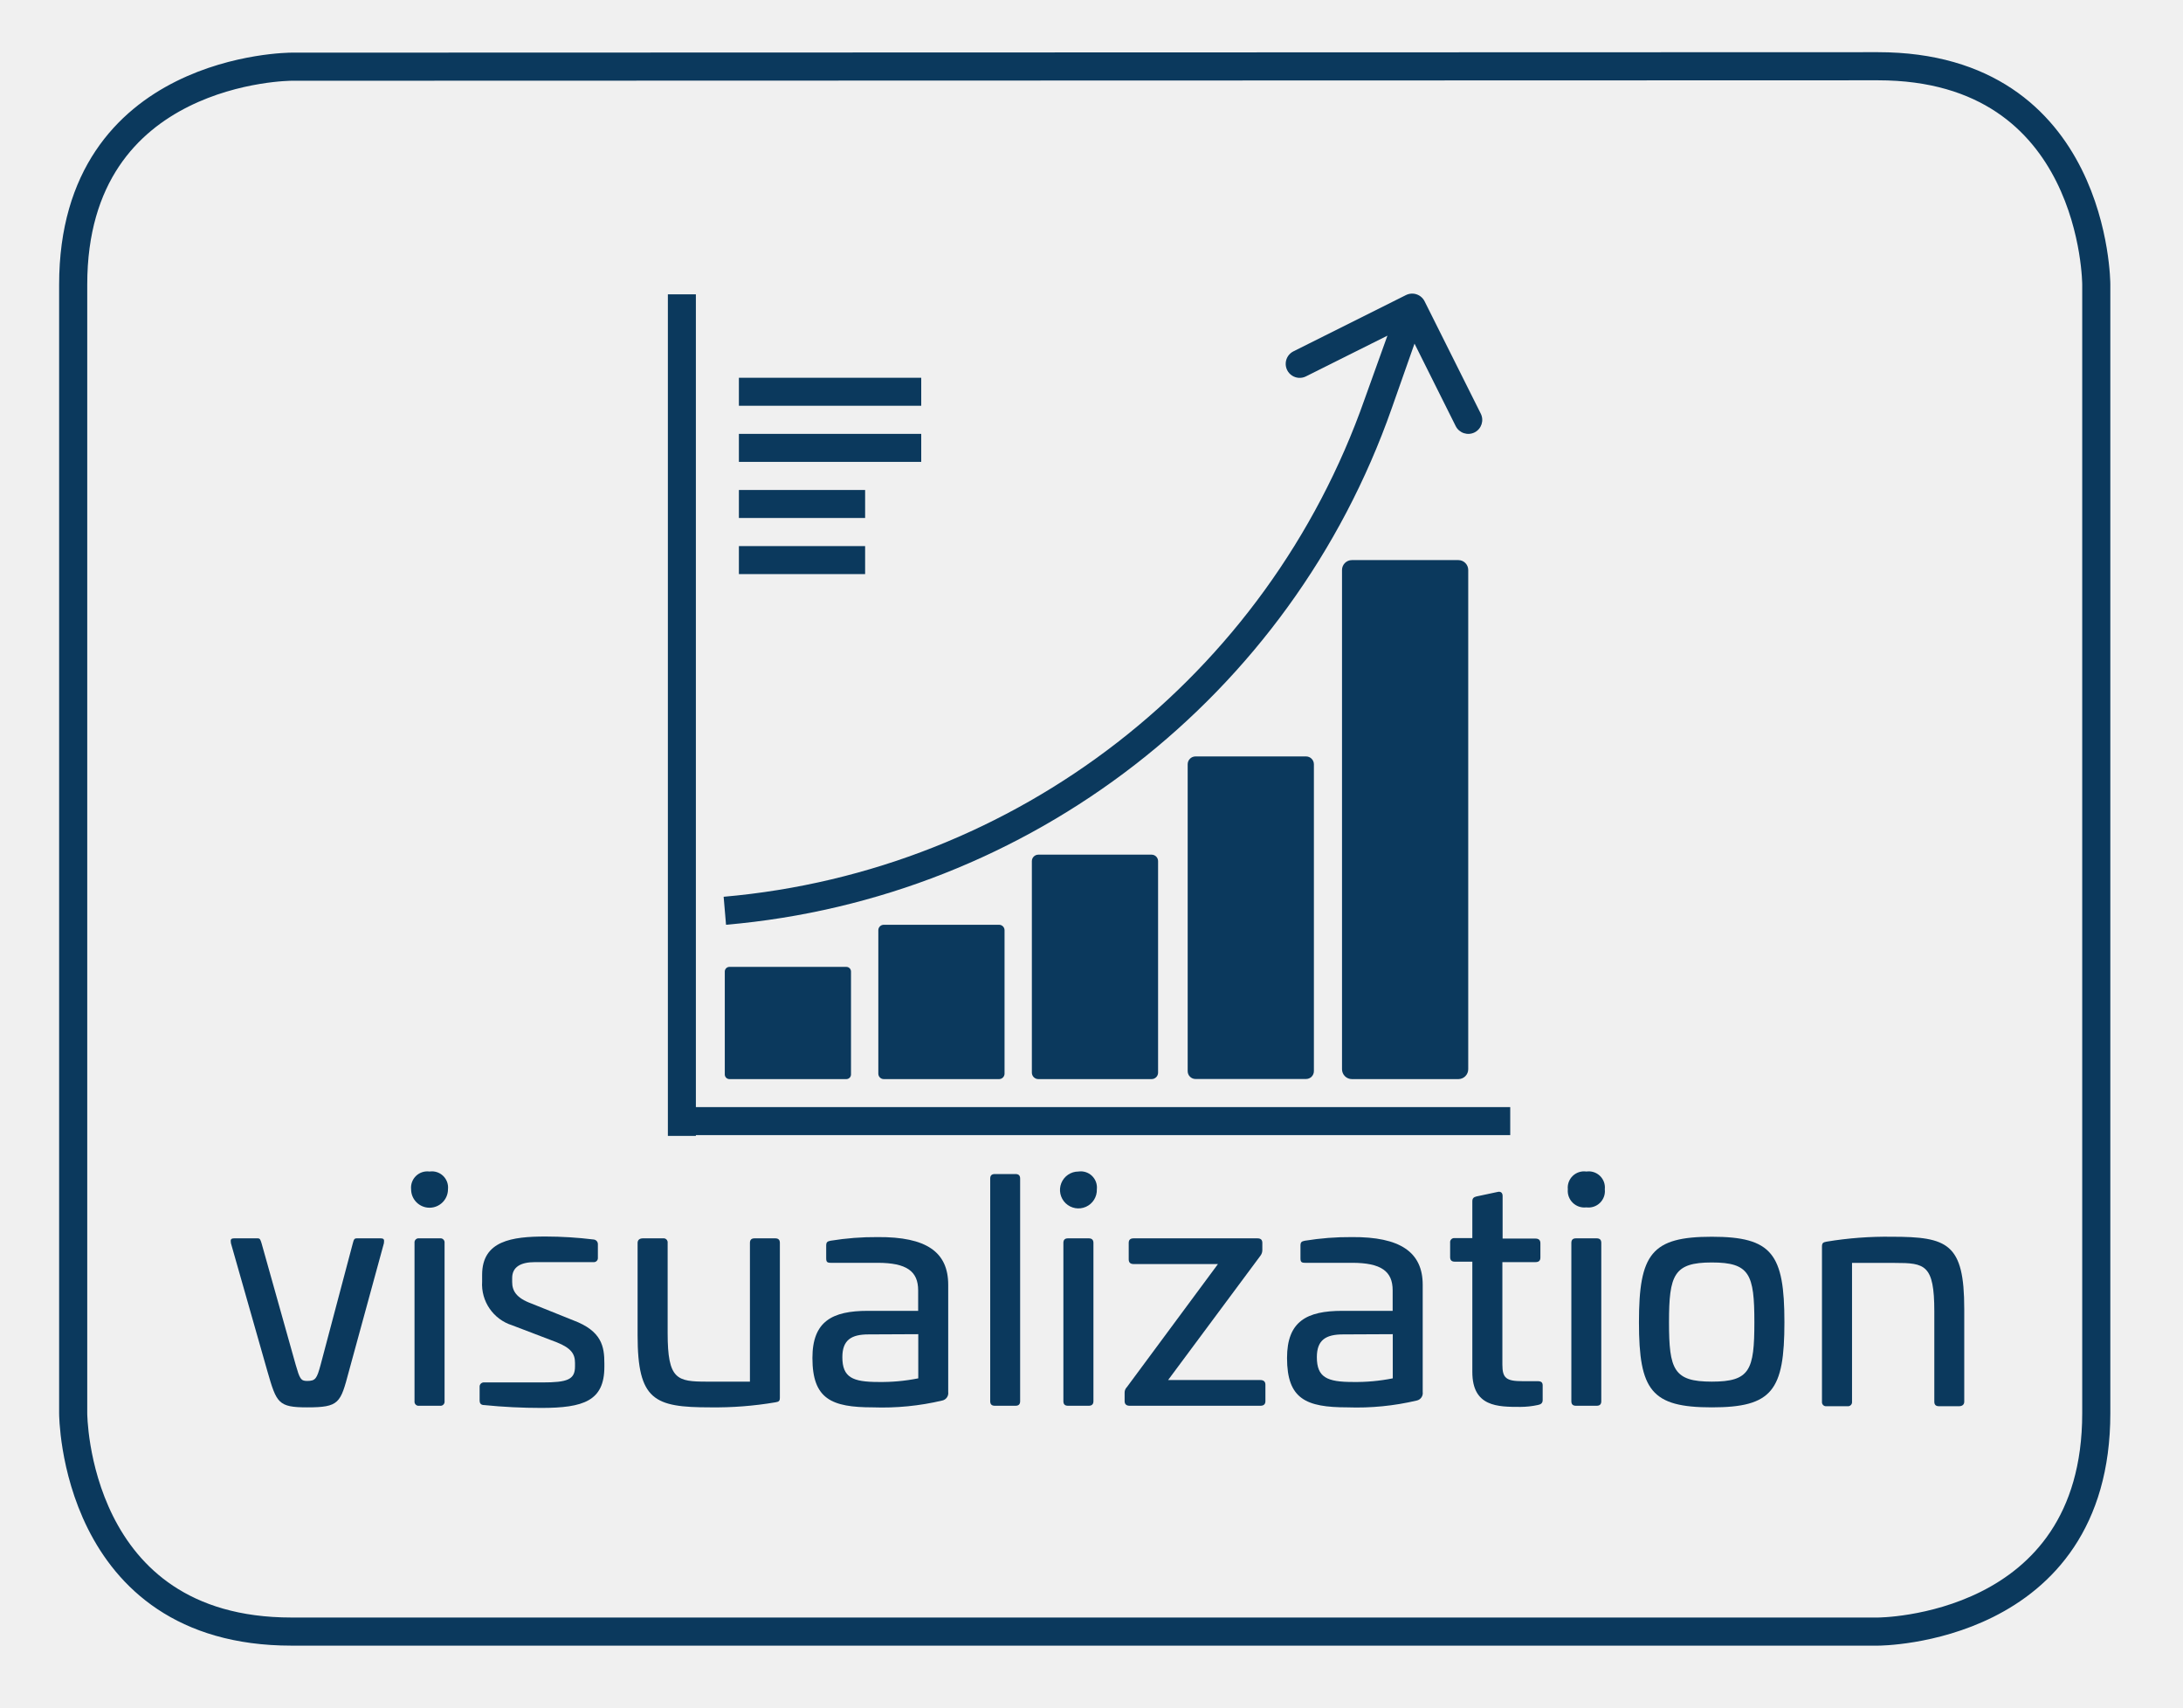
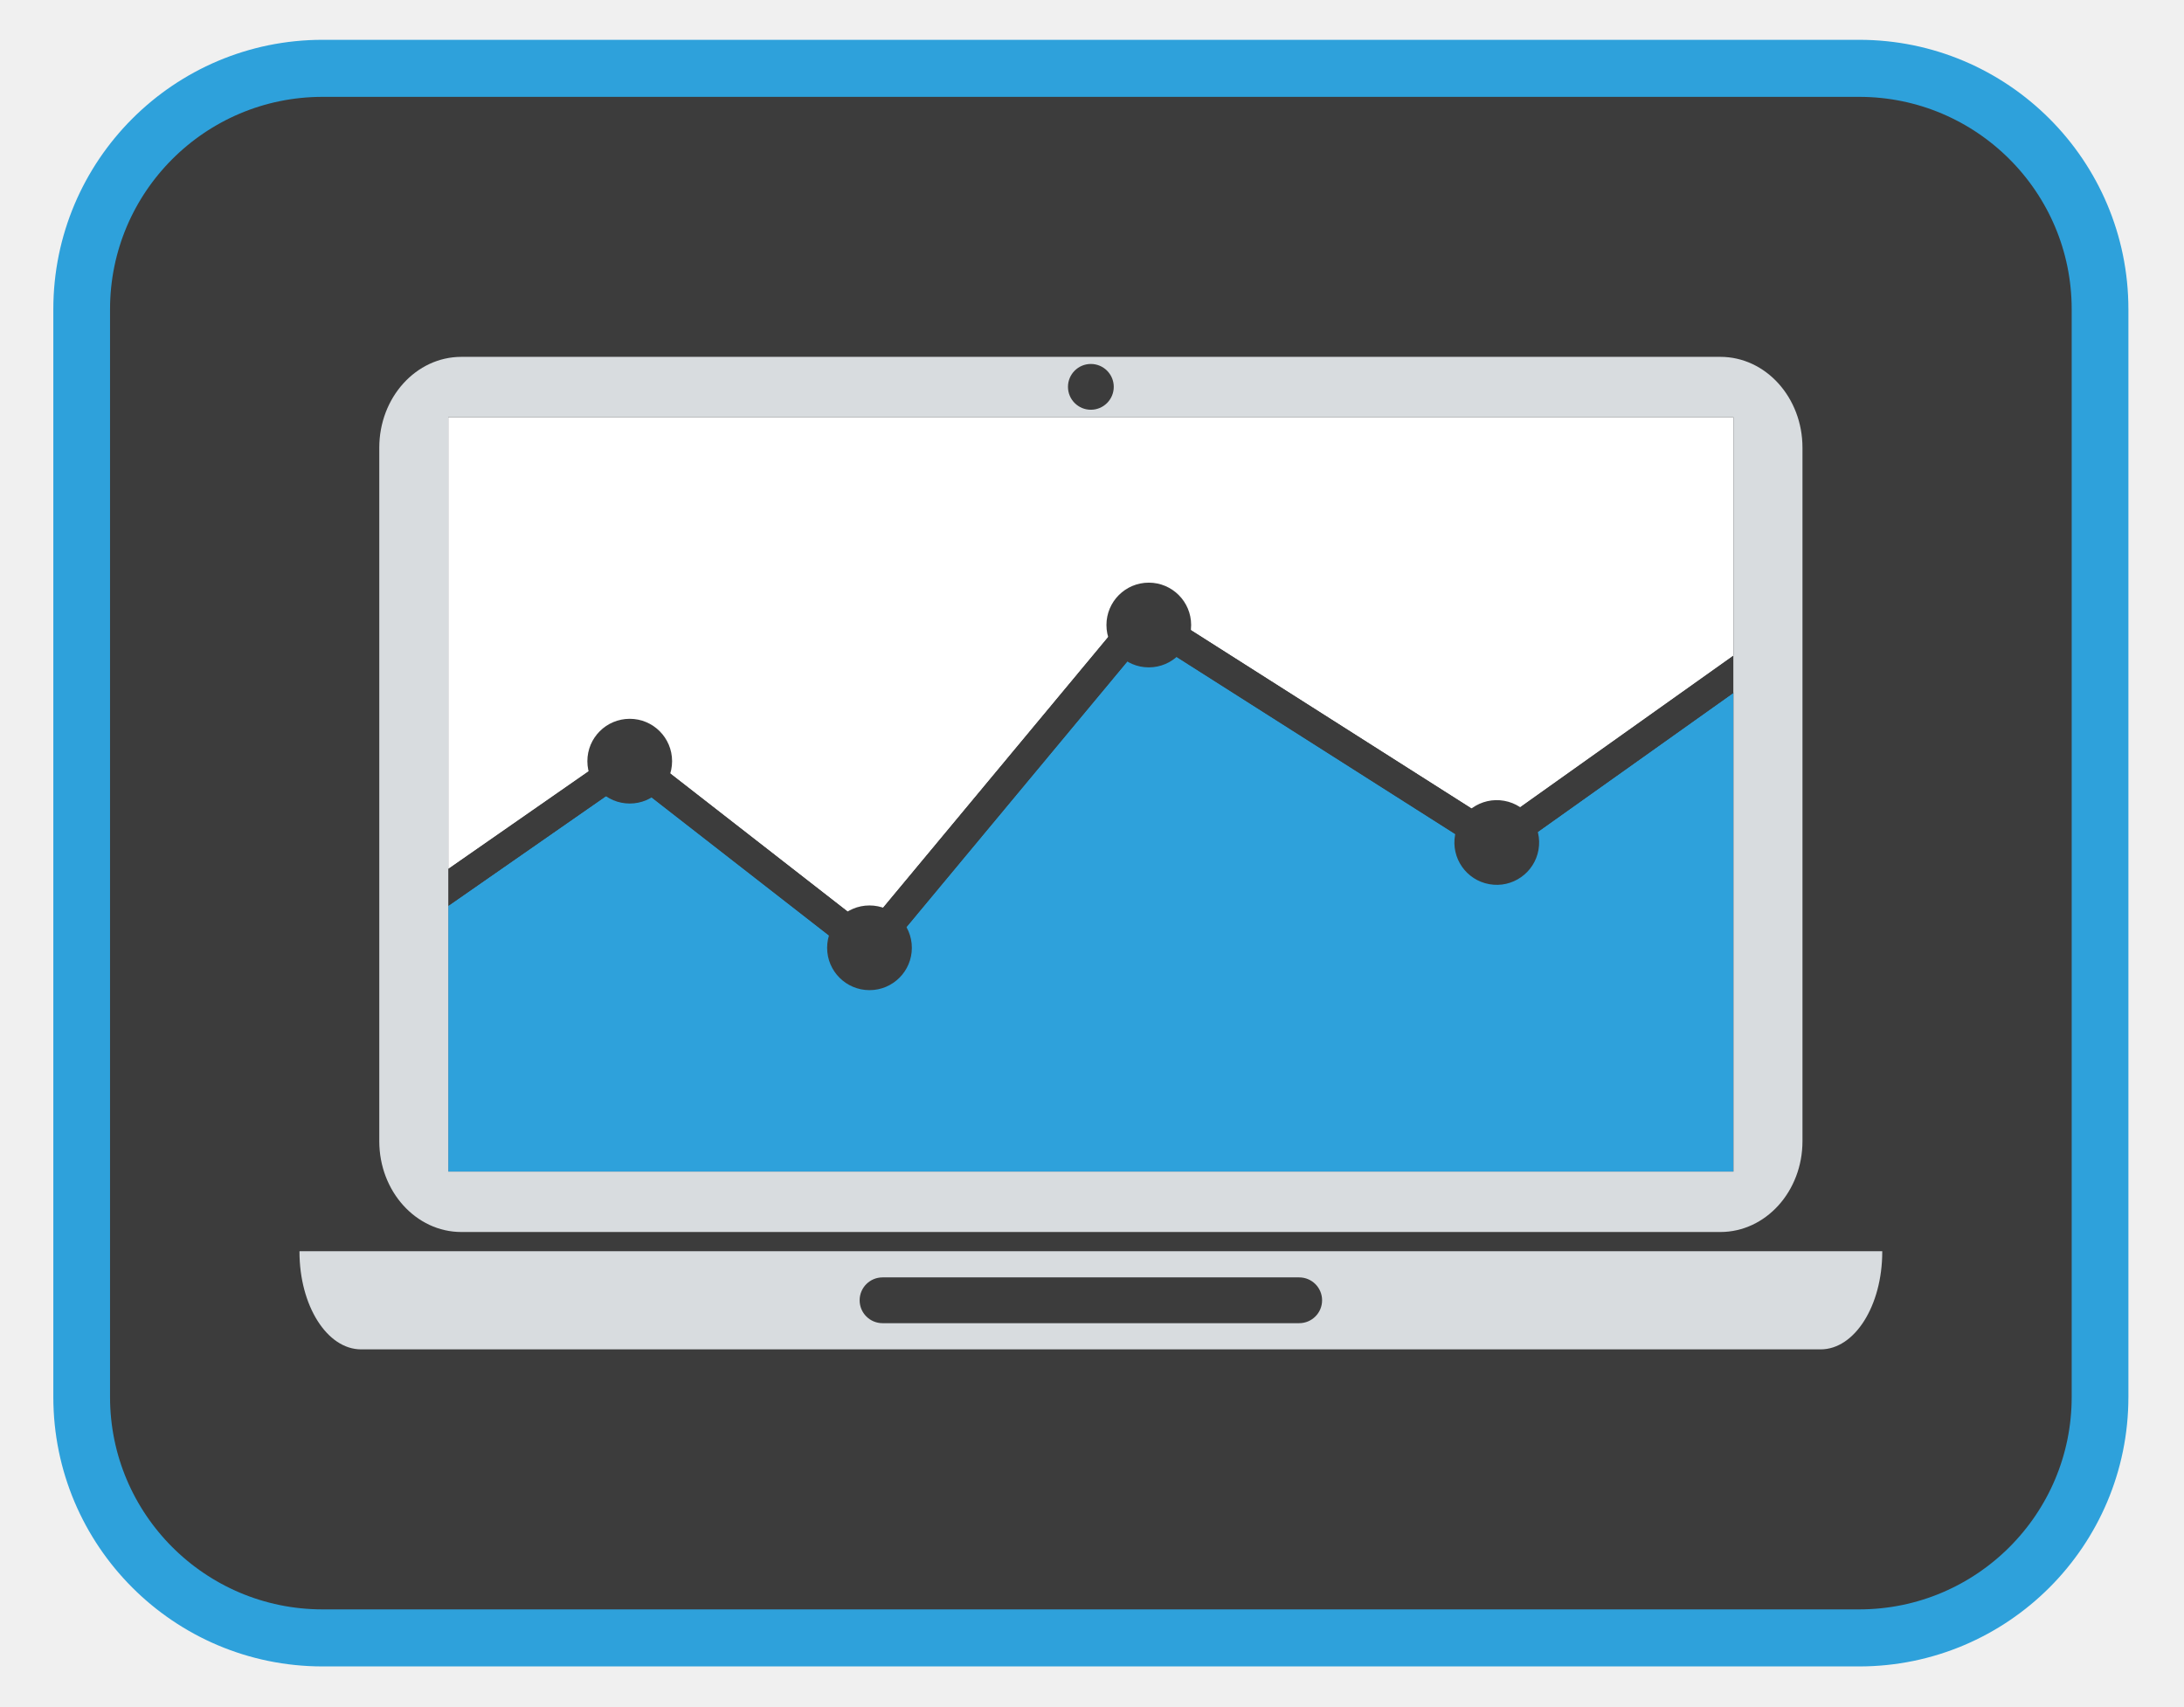
- <svg xmlns="http://www.w3.org/2000/svg" viewBox="0 0 191.8 150">
-   <rect x="64.92" y="33.19" width="16.02" height="2.46" style="fill:#0b395d" />
-   <rect x="64.92" y="38.12" width="16.02" height="2.46" style="fill:#0b395d" />
-   <rect x="64.92" y="43.05" width="11.09" height="2.46" style="fill:#0b395d" />
-   <rect x="64.92" y="47.98" width="11.09" height="2.46" style="fill:#0b395d" />
-   <rect x="58.75" y="97.27" width="73.94" height="2.46" style="fill:#0b395d" />
-   <rect x="58.68" y="25.86" width="2.46" height="73.94" style="fill:#0b395d" />
-   <path d="M130.1,36.34l-4.93-9.86a1.22,1.22,0,0,0-1.65-.55h0l-9.86,4.93a1.23,1.23,0,1,0,1.1,2.2l7.14-3.57-2,5.57A65.75,65.75,0,0,1,63.58,78.79l.21,2.46a68.22,68.22,0,0,0,58.49-45.38l2-5.68,3.62,7.25a1.24,1.24,0,0,0,1.66.55A1.23,1.23,0,0,0,130.1,36.34Z" style="fill:#0b395d" />
-   <rect x="117.91" y="49.21" width="11.09" height="45.6" rx="0.87" style="fill:#0b395d" />
-   <rect x="104.35" y="66.46" width="11.09" height="28.34" rx="0.69" style="fill:#0b395d" />
-   <rect x="90.66" y="75.09" width="11.09" height="19.72" rx="0.57" style="fill:#0b395d" />
-   <rect x="77.17" y="81.25" width="11.09" height="13.56" rx="0.48" style="fill:#0b395d" />
-   <rect x="63.68" y="84.95" width="11.09" height="9.86" rx="0.41" style="fill:#0b395d" />
-   <path d="M25.61,5.86S6.43,5.86,6.43,25v99.17s0,19.18,19.18,19.18H165s19.18,0,19.18-19.18V25s0-19.18-19.18-19.18Z" style="fill:none;stroke:#0b395d;stroke-width:2.47px" />
-   <path d="M33.4,108.8c.33,0,.38.08.33.43L30.65,120.5c-.74,2.77-.83,3.15-3.66,3.15-2.55,0-2.69-.38-3.49-3.15l-3.21-11.27c-.06-.35,0-.43.33-.43h2c.22,0,.25.08.36.43l3,10.68c.35,1.21.44,1.42,1,1.42.75,0,.86-.21,1.19-1.42L31,109.23c.09-.35.14-.43.36-.43Z" style="fill:#0b395d" />
-   <path d="M39.36,104.49a1.62,1.62,0,0,1-3.24,0,1.43,1.43,0,0,1,1.62-1.56A1.42,1.42,0,0,1,39.36,104.49Zm-.71,4.31a.36.36,0,0,1,.41.4v13.91a.36.36,0,0,1-.41.4H36.83a.36.36,0,0,1-.41-.4V109.2a.36.36,0,0,1,.41-.4Z" style="fill:#0b395d" />
-   <path d="M52.14,108.9a.41.41,0,0,1,.39.43v1.16a.36.36,0,0,1-.41.4H47c-1.26,0-2,.43-2,1.4v.35c0,.76.35,1.4,1.7,1.89L50.36,116c2.52.94,2.74,2.31,2.74,3.79v.3c0,3-1.84,3.61-5.55,3.61a50.07,50.07,0,0,1-5-.25c-.33,0-.41-.19-.41-.4v-1.18a.37.37,0,0,1,.41-.41h5.09c2.2,0,2.88-.24,2.88-1.4v-.32c0-.78-.33-1.29-1.59-1.8L45,116.44a3.78,3.78,0,0,1-2.64-3.85V112c0-3,2.64-3.36,5.58-3.36A35,35,0,0,1,52.14,108.9Z" style="fill:#0b395d" />
-   <path d="M68.11,108.8c.28,0,.41.13.41.4v13.61c0,.32-.13.35-.41.4a31.66,31.66,0,0,1-5.71.44c-4.92,0-6.38-.62-6.38-6.33V109.2c0-.27.19-.4.47-.4h1.76a.36.36,0,0,1,.41.4v7.93c0,4.09.82,4.26,3.46,4.26h3.77V109.2c0-.27.13-.4.41-.4Z" style="fill:#0b395d" />
-   <path d="M83.31,112.88v9.42a.67.67,0,0,1-.52.75,22.93,22.93,0,0,1-6.1.6c-3.63,0-5.31-.73-5.31-4.34,0-3.22,1.74-4.14,4.87-4.14l4.42,0v-1.8c0-1.67-1-2.42-3.57-2.42H73c-.33,0-.41-.08-.41-.4v-1.11c0-.32.11-.37.38-.43a24.63,24.63,0,0,1,4.15-.32C81.39,108.66,83.31,110,83.31,112.88Zm-7,4.36c-1.51,0-2.3.49-2.3,2,0,1.78.9,2.18,3.16,2.18a16.47,16.47,0,0,0,3.51-.32v-3.88Z" style="fill:#0b395d" />
-   <path d="M89.22,103.15c.28,0,.41.13.41.4v19.56c0,.27-.13.4-.41.4H87.41c-.28,0-.41-.13-.41-.4V103.55c0-.27.13-.4.41-.4Z" style="fill:#0b395d" />
-   <path d="M96.37,104.49a1.62,1.62,0,1,1-1.62-1.56A1.42,1.42,0,0,1,96.37,104.49Zm-.72,4.31c.28,0,.42.13.42.4v13.91c0,.27-.14.4-.42.4H93.84c-.28,0-.41-.13-.41-.4V109.2c0-.27.13-.4.41-.4Z" style="fill:#0b395d" />
-   <path d="M110.47,108.8c.3,0,.44.13.44.4v.64a.81.81,0,0,1-.17.49l-8.11,10.92h8.11c.28,0,.44.14.44.4v1.46c0,.27-.16.4-.44.4H99.25c-.27,0-.44-.13-.44-.4v-.76a.68.68,0,0,1,.2-.48l8-10.81H99.61c-.3,0-.44-.14-.44-.41V109.2c0-.27.14-.4.44-.4Z" style="fill:#0b395d" />
-   <path d="M125,112.88v9.42a.67.67,0,0,1-.52.75,22.93,22.93,0,0,1-6.1.6c-3.63,0-5.3-.73-5.3-4.34,0-3.22,1.73-4.14,4.86-4.14l4.42,0v-1.8c0-1.67-1-2.42-3.57-2.42h-4.12c-.33,0-.41-.08-.41-.4v-1.11c0-.32.11-.37.38-.43a24.63,24.63,0,0,1,4.15-.32C123,108.66,125,110,125,112.88Zm-7,4.36c-1.51,0-2.3.49-2.3,2,0,1.78.9,2.18,3.16,2.18a16.47,16.47,0,0,0,3.51-.32v-3.88Z" style="fill:#0b395d" />
-   <path d="M131.55,104.73c.3-.08.47.06.47.35v3.74h2.88c.3,0,.44.14.44.41v1.26c0,.27-.14.4-.44.4H132v9c0,1.19.33,1.46,1.78,1.46h1.32c.3,0,.44.1.44.37v1.29c0,.25-.14.38-.41.43a7.38,7.38,0,0,1-1.54.17c-2,0-4.23,0-4.23-3.07v-9.69h-1.54c-.28,0-.41-.13-.41-.4v-1.26a.36.36,0,0,1,.41-.41h1.54v-3.23c0-.26.11-.37.36-.43Z" style="fill:#0b395d" />
-   <path d="M141,104.49a1.44,1.44,0,0,1-1.62,1.59,1.46,1.46,0,0,1-1.63-1.59,1.43,1.43,0,0,1,1.63-1.56A1.42,1.42,0,0,1,141,104.49Zm-.72,4.31c.28,0,.41.13.41.4v13.91c0,.27-.13.4-.41.4h-1.81c-.28,0-.41-.13-.41-.4V109.2c0-.27.13-.4.41-.4Z" style="fill:#0b395d" />
-   <path d="M156.78,116.17c0,6-1.07,7.48-6.38,7.48s-6.4-1.48-6.4-7.48,1.1-7.51,6.4-7.51S156.78,110.17,156.78,116.17Zm-10.14,0c0,4.17.41,5.22,3.76,5.22s3.74-1,3.74-5.22-.41-5.25-3.74-5.25S146.64,112,146.64,116.17Z" style="fill:#0b395d" />
-   <path d="M172.58,115v8.15c0,.27-.19.4-.46.4h-1.76c-.28,0-.41-.13-.41-.4v-7.94c0-4.11-.83-4.25-3.47-4.25h-3.76v12.19a.36.36,0,0,1-.41.4h-1.82a.36.36,0,0,1-.41-.4V109.52c0-.35.14-.37.41-.43a32.23,32.23,0,0,1,5.72-.43C171.13,108.66,172.58,109.25,172.58,115Z" style="fill:#0b395d" />
+ <svg xmlns="http://www.w3.org/2000/svg" width="100%" height="100%" viewBox="0 0 192 150" version="1.1" xml:space="preserve" style="fill-rule:evenodd;clip-rule:evenodd;stroke-linecap:round;stroke-linejoin:round;stroke-miterlimit:1.5;">
+   <g transform="matrix(0.973783,0,0,0.97943,4.07961,2.75886)">
+     <path d="M185.4,24.939L185.4,122.578C185.4,134.512 175.655,144.2 163.653,144.2L24.932,144.2C12.93,144.2 3.185,134.512 3.185,122.578L3.185,24.939C3.185,13.005 12.93,3.317 24.932,3.317L163.653,3.317C175.655,3.317 185.4,13.005 185.4,24.939Z" style="fill:rgb(60,60,60);stroke:rgb(46,161,219);stroke-width:5.12px;" />
+   </g>
+   <g transform="matrix(0.194159,0,0,0.194159,-468.123,-716.519)">
+     <path d="M2803.69,4110.04L2927.46,3961.21L3088.52,4063.59L3195.92,3987.24L3195.92,3879.29L2614,3879.29L2614,4083.84L2696.39,4026.51L2803.69,4110.04Z" style="fill:white;fill-rule:nonzero;" />
+     <path d="M3088.96,4080.1L2930.28,3979.24L2805.75,4129.01L2695.93,4043.52L2614,4100.54L2614,4220.87L3195.92,4220.87L3195.92,4004.06L3088.96,4080.1Z" style="fill:rgb(46,161,219);fill-rule:nonzero;" />
+     <path d="M2603.63,4091.06L2611.45,4102.31L2614,4100.54L2614,4083.84L2603.63,4091.06Z" style="fill:rgb(240,238,239);fill-rule:nonzero;" />
+     <path d="M3206.49,3996.55L3198.55,3985.38L3195.92,3987.24L3195.92,4004.06L3206.49,3996.55Z" style="fill:rgb(240,238,239);fill-rule:nonzero;" />
+     <path d="M2805.75,4129.01L2930.28,3979.24L3088.96,4080.1L3195.92,4004.06L3195.92,3987.24L3088.52,4063.59L2927.46,3961.21L2803.69,4110.04L2696.39,4026.51L2614,4083.84L2614,4100.54L2695.93,4043.52L2805.75,4129.01Z" style="fill:rgb(60,60,60);fill-rule:nonzero;" />
+     <path d="M2546.64,4256.91C2546.64,4256.99 2546.63,4257.09 2546.63,4257.17C2546.63,4281.57 2559.13,4301.35 2574.53,4301.35L3235.39,4301.35C3250.8,4301.35 3263.28,4281.57 3263.28,4257.17L3263.28,4256.91L2546.64,4256.91Z" style="fill:rgb(216,220,223);fill-rule:nonzero;" />
+     <path d="M3009.65,4279.13C3009.65,4284.85 3005.01,4289.49 2999.28,4289.49L2810.63,4289.49C2804.9,4289.49 2800.26,4284.85 2800.26,4279.13C2800.26,4273.4 2804.9,4268.76 2810.63,4268.76L2999.28,4268.76C3005.01,4268.76 3009.65,4273.4 3009.65,4279.13Z" style="fill:rgb(60,60,60);fill-rule:nonzero;" />
+     <path d="M2715.34,4035.02C2715.34,4045.6 2706.75,4054.2 2696.17,4054.2C2685.56,4054.2 2676.98,4045.6 2676.98,4035.02C2676.98,4024.42 2685.56,4015.84 2696.17,4015.84C2706.75,4015.84 2715.34,4024.42 2715.34,4035.02Z" style="fill:rgb(60,60,60);fill-rule:nonzero;" />
+     <path d="M2823.9,4119.53C2823.9,4130.11 2815.32,4138.7 2804.72,4138.7C2794.13,4138.7 2785.54,4130.11 2785.54,4119.53C2785.54,4108.94 2794.13,4100.35 2804.72,4100.35C2815.32,4100.35 2823.9,4108.94 2823.9,4119.53Z" style="fill:rgb(60,60,60);fill-rule:nonzero;" />
+     <path d="M2950.36,3973.37C2950.36,3983.96 2941.77,3992.55 2931.19,3992.55C2920.59,3992.55 2912.01,3983.96 2912.01,3973.37C2912.01,3962.78 2920.59,3954.19 2931.19,3954.19C2941.77,3954.19 2950.36,3962.78 2950.36,3973.37Z" style="fill:rgb(60,60,60);fill-rule:nonzero;" />
+     <path d="M3107.63,4075.2C3105.77,4085.62 3095.81,4092.58 3085.38,4090.72C3074.96,4088.88 3068,4078.92 3069.85,4068.49C3071.7,4058.06 3081.67,4051.11 3092.08,4052.96C3102.51,4054.81 3109.48,4064.76 3107.63,4075.2Z" style="fill:rgb(60,60,60);fill-rule:nonzero;" />
+     <path d="M3195.92,4220.87L2614,4220.87L2614,3879.29L3195.92,3879.29L3195.92,4220.87ZM3189.98,3851.95L2619.93,3851.95C2599.4,3851.95 2582.76,3870.36 2582.76,3893.07L2582.76,4207.1C2582.76,4229.8 2599.4,4248.21 2619.93,4248.21L3189.98,4248.21C3210.52,4248.21 3227.16,4229.8 3227.16,4207.1L3227.16,3893.07C3227.16,3870.36 3210.52,3851.95 3189.98,3851.95Z" style="fill:rgb(216,220,223);fill-rule:nonzero;" />
+     <path d="M2915.32,3865.53C2915.32,3871.26 2910.68,3875.9 2904.95,3875.9C2899.23,3875.9 2894.59,3871.26 2894.59,3865.53C2894.59,3859.81 2899.23,3855.17 2904.95,3855.17C2910.68,3855.17 2915.32,3859.81 2915.32,3865.53Z" style="fill:rgb(60,60,60);fill-rule:nonzero;" />
+   </g>
</svg>
